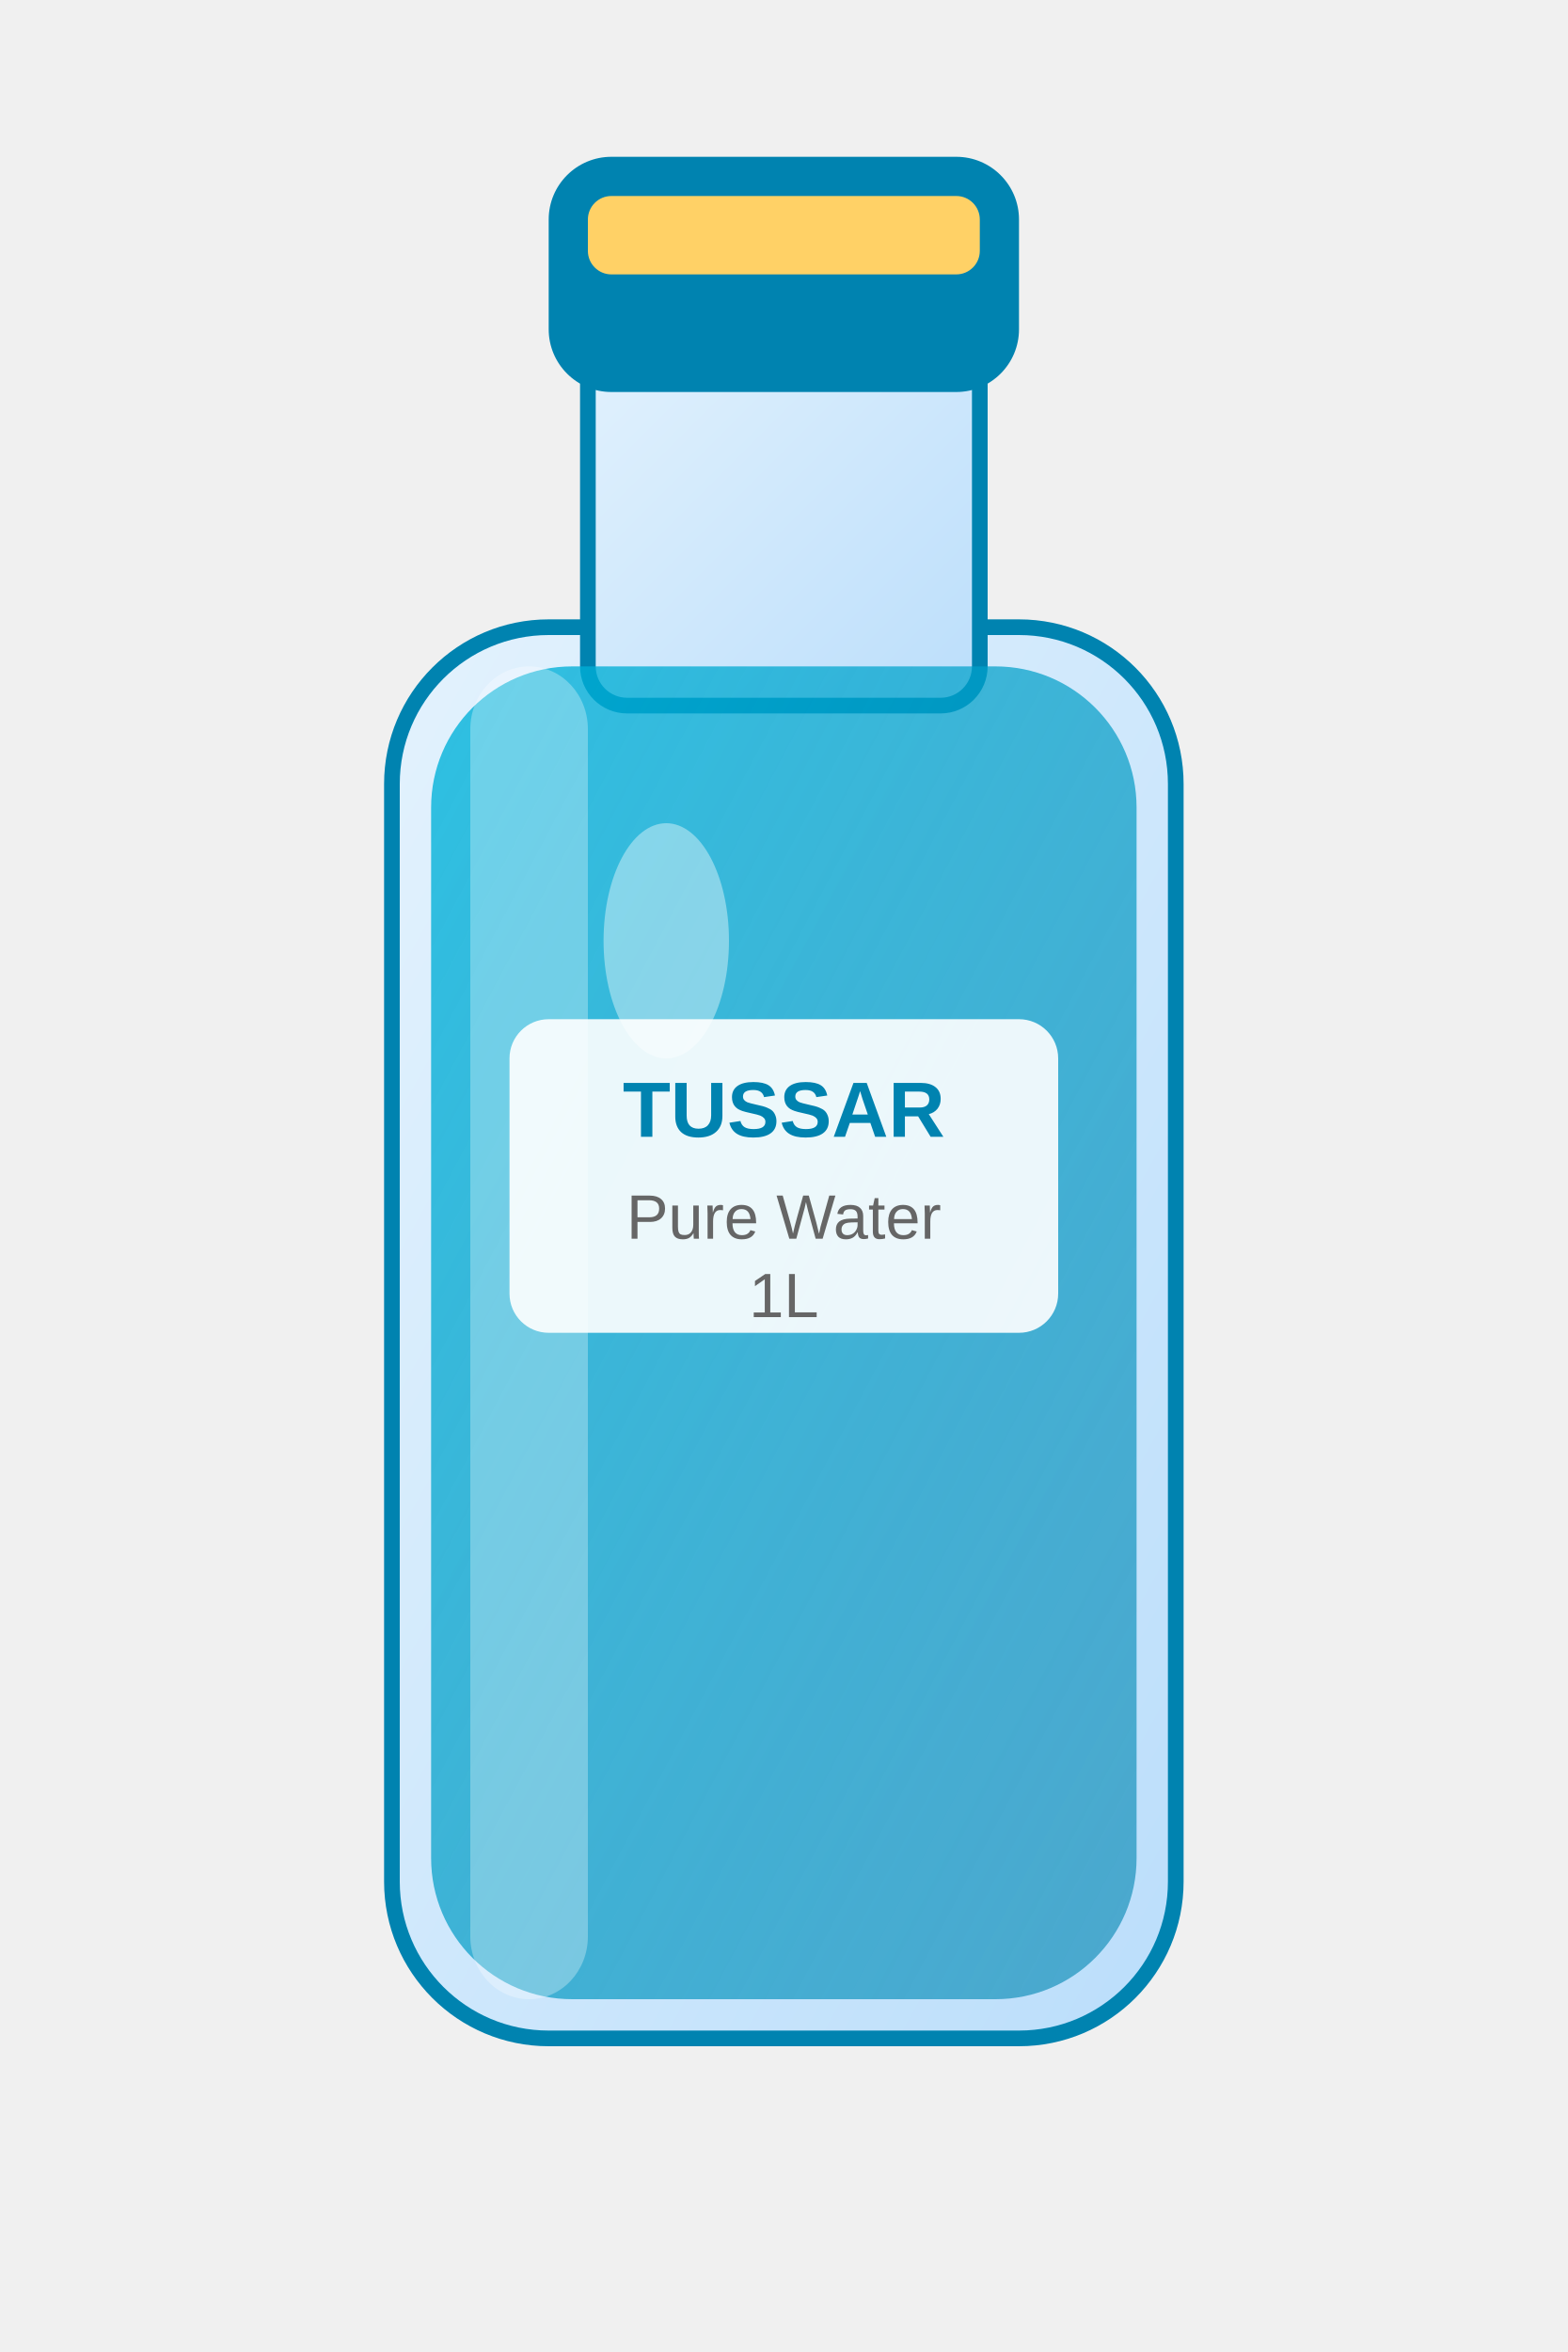
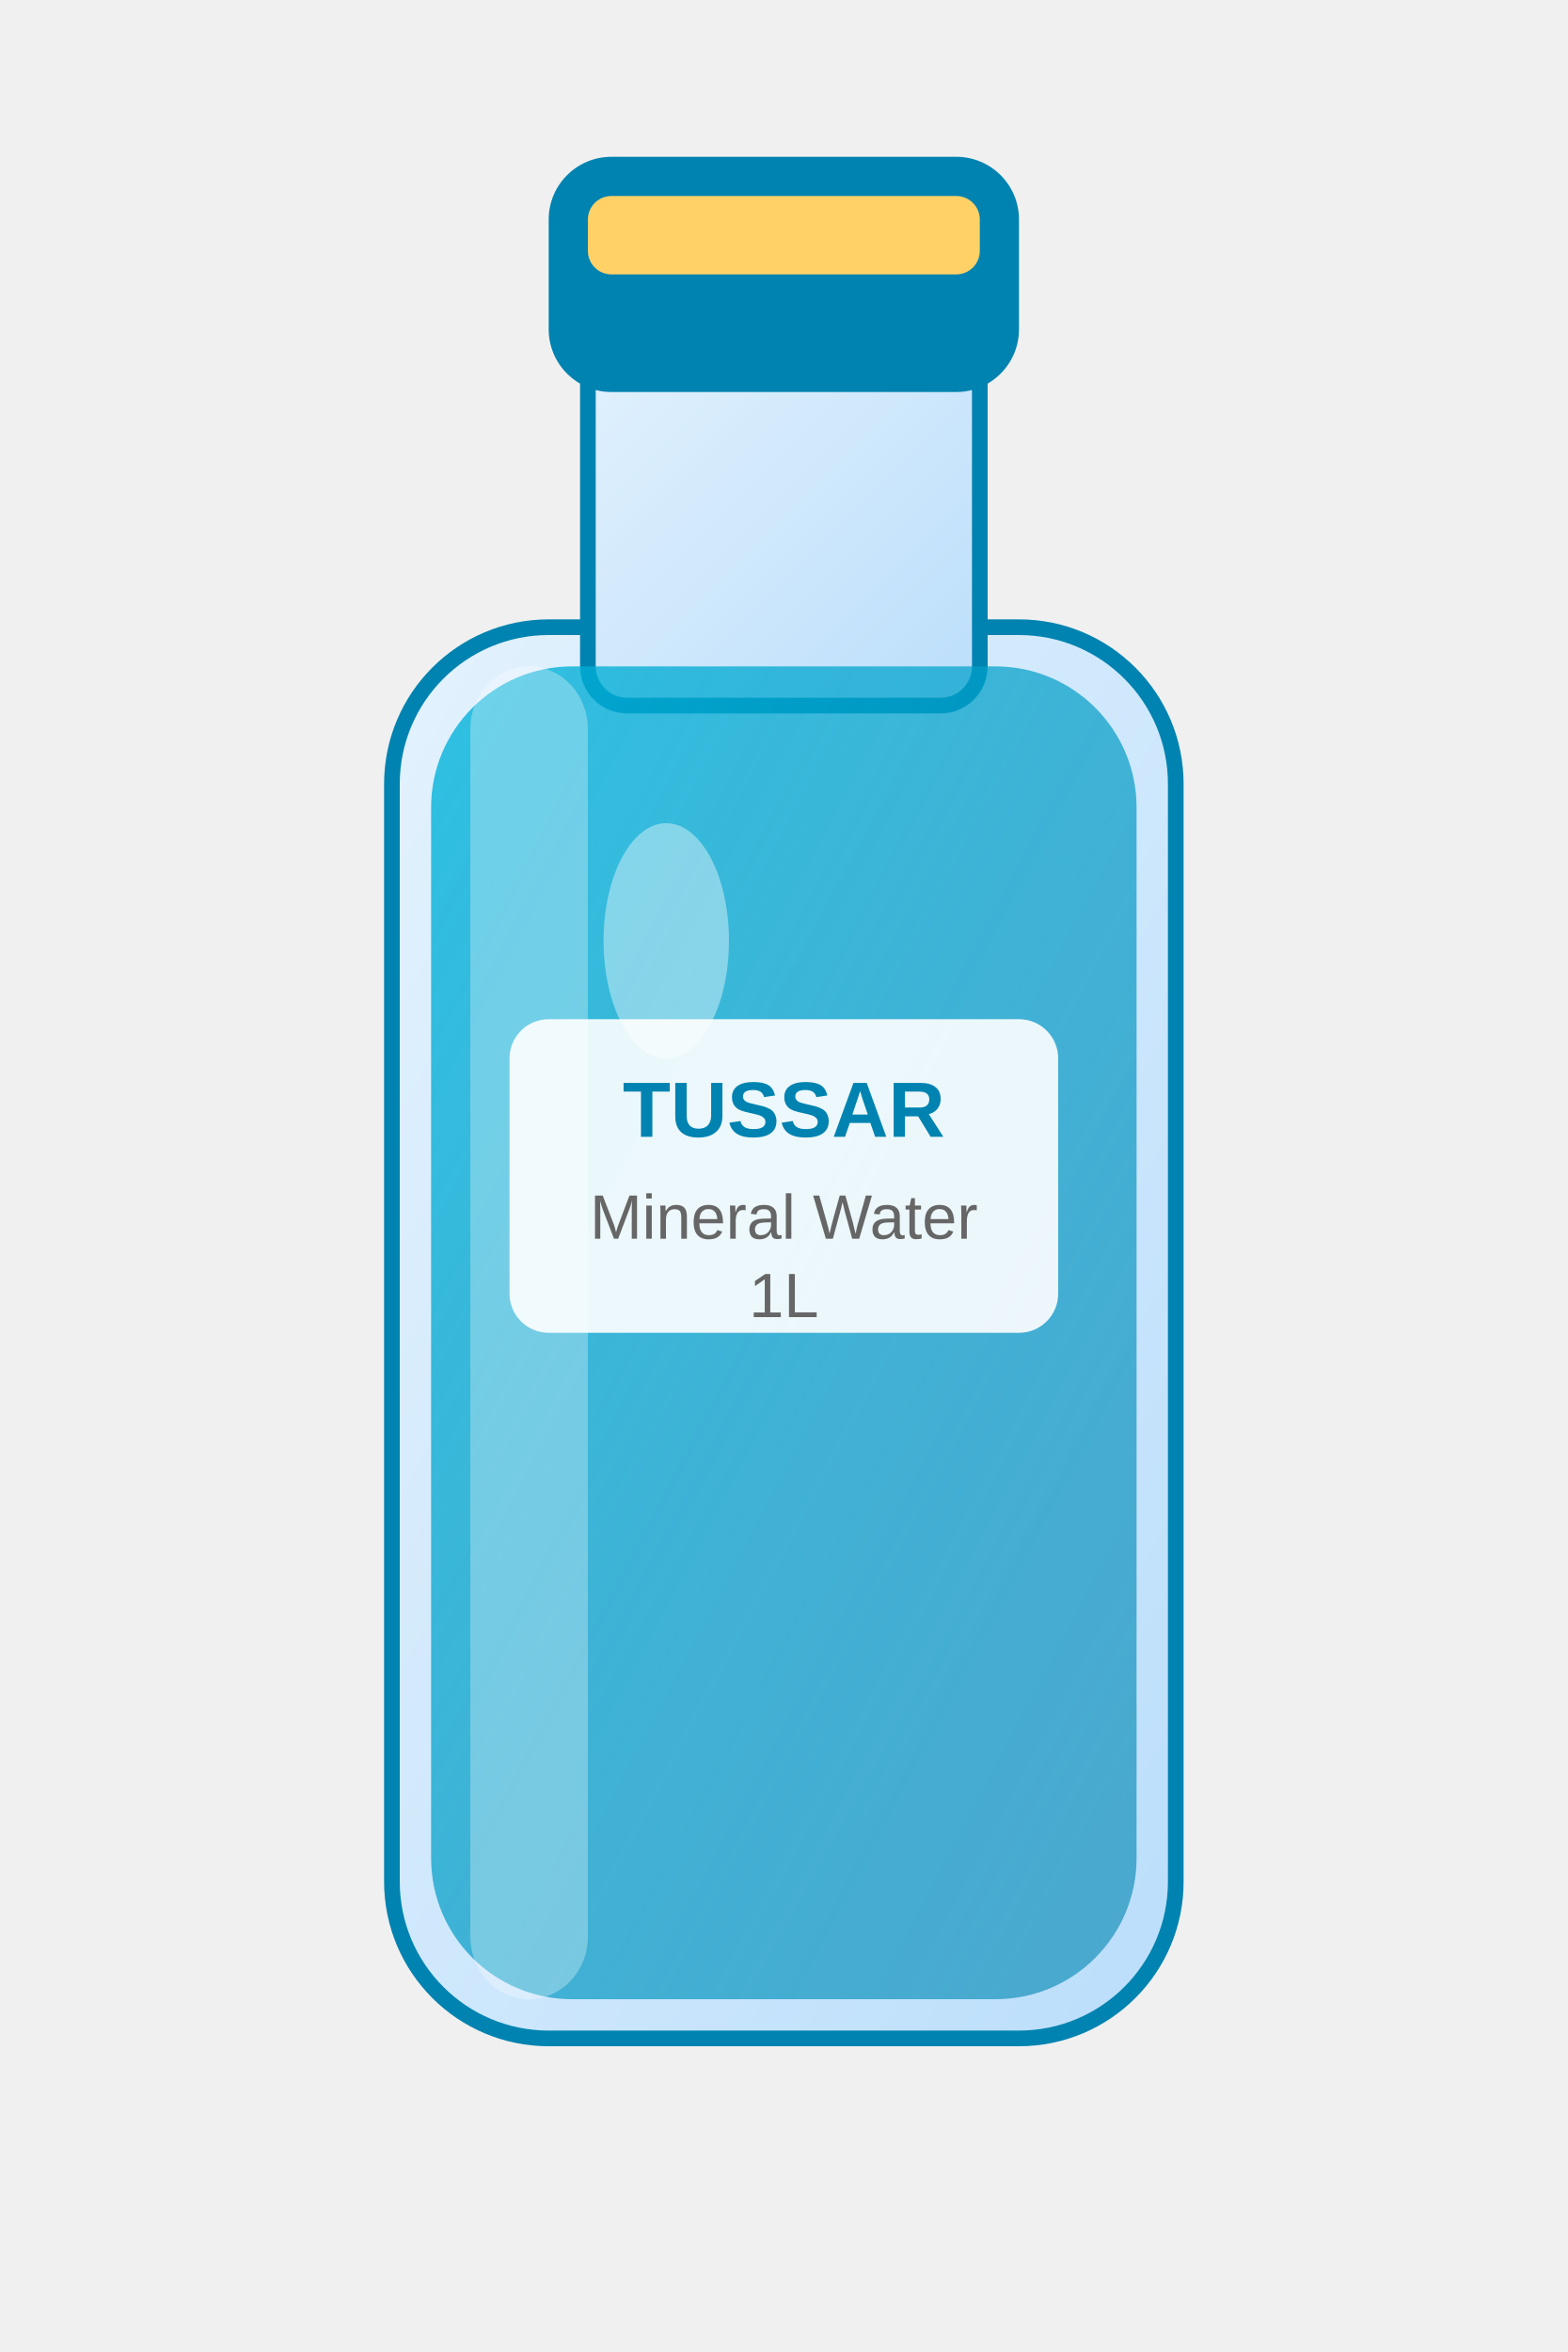
<svg xmlns="http://www.w3.org/2000/svg" width="200" height="300" viewBox="0 0 200 300" fill="none">
  <defs>
    <linearGradient id="bottleGradient1" x1="0%" y1="0%" x2="100%" y2="100%">
      <stop offset="0%" style="stop-color:#e3f2fd;stop-opacity:1" />
      <stop offset="100%" style="stop-color:#bbdefb;stop-opacity:1" />
    </linearGradient>
    <linearGradient id="waterGradient1" x1="0%" y1="0%" x2="100%" y2="100%">
      <stop offset="0%" style="stop-color:#00b4db;stop-opacity:0.8" />
      <stop offset="100%" style="stop-color:#0083b0;stop-opacity:0.6" />
    </linearGradient>
  </defs>
  <rect x="50" y="80" width="100" height="180" rx="20" ry="20" fill="url(#bottleGradient1)" stroke="#0083b0" stroke-width="2" />
  <rect x="75" y="40" width="50" height="50" rx="5" ry="5" fill="url(#bottleGradient1)" stroke="#0083b0" stroke-width="2" />
  <rect x="70" y="20" width="60" height="30" rx="8" ry="8" fill="#0083b0" />
  <rect x="75" y="25" width="50" height="10" rx="3" ry="3" fill="#ffd166" />
  <rect x="55" y="85" width="90" height="170" rx="18" ry="18" fill="url(#waterGradient1)" />
  <rect x="60" y="85" width="15" height="170" rx="8" ry="8" fill="rgba(255,255,255,0.3)" />
  <rect x="65" y="130" width="70" height="40" rx="5" ry="5" fill="white" opacity="0.9" />
  <text x="100" y="145" text-anchor="middle" font-family="Arial, sans-serif" font-size="10" font-weight="bold" fill="#0083b0">TUSSAR</text>
-   <text x="100" y="158" text-anchor="middle" font-family="Arial, sans-serif" font-size="8" fill="#666">Pure Water</text>
+   <text x="100" y="158" text-anchor="middle" font-family="Arial, sans-serif" font-size="8" fill="#666">Mineral Water</text>
  <text x="100" y="168" text-anchor="middle" font-family="Arial, sans-serif" font-size="8" fill="#666">1L</text>
  <ellipse cx="85" cy="120" rx="8" ry="15" fill="rgba(255,255,255,0.4)" />
</svg>
